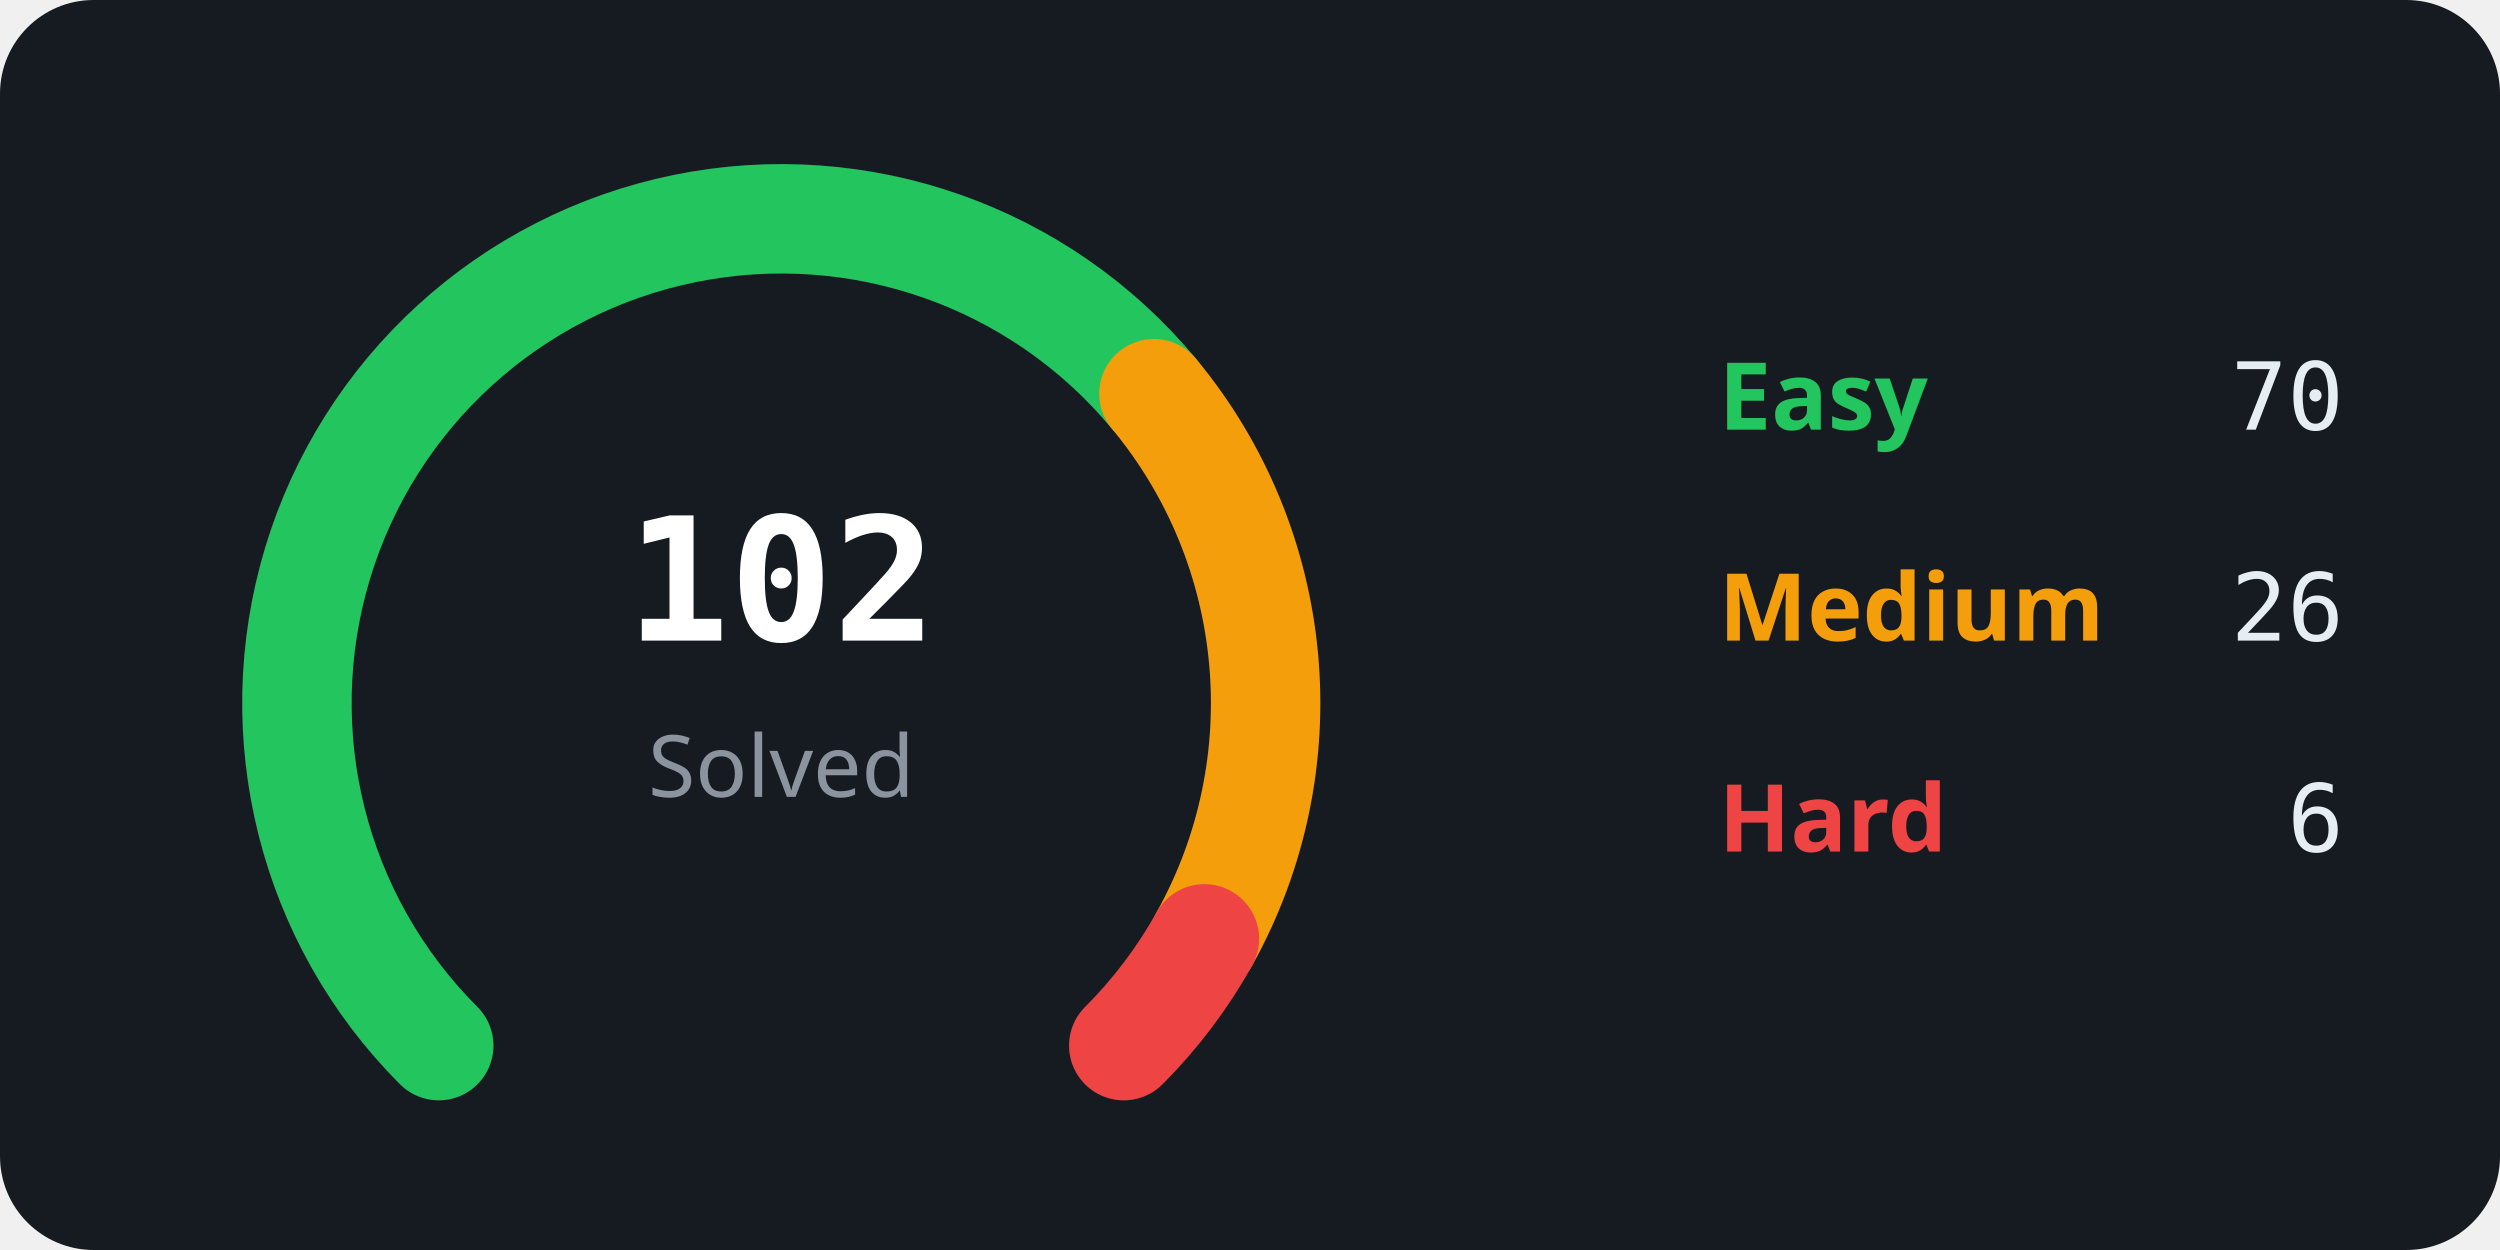
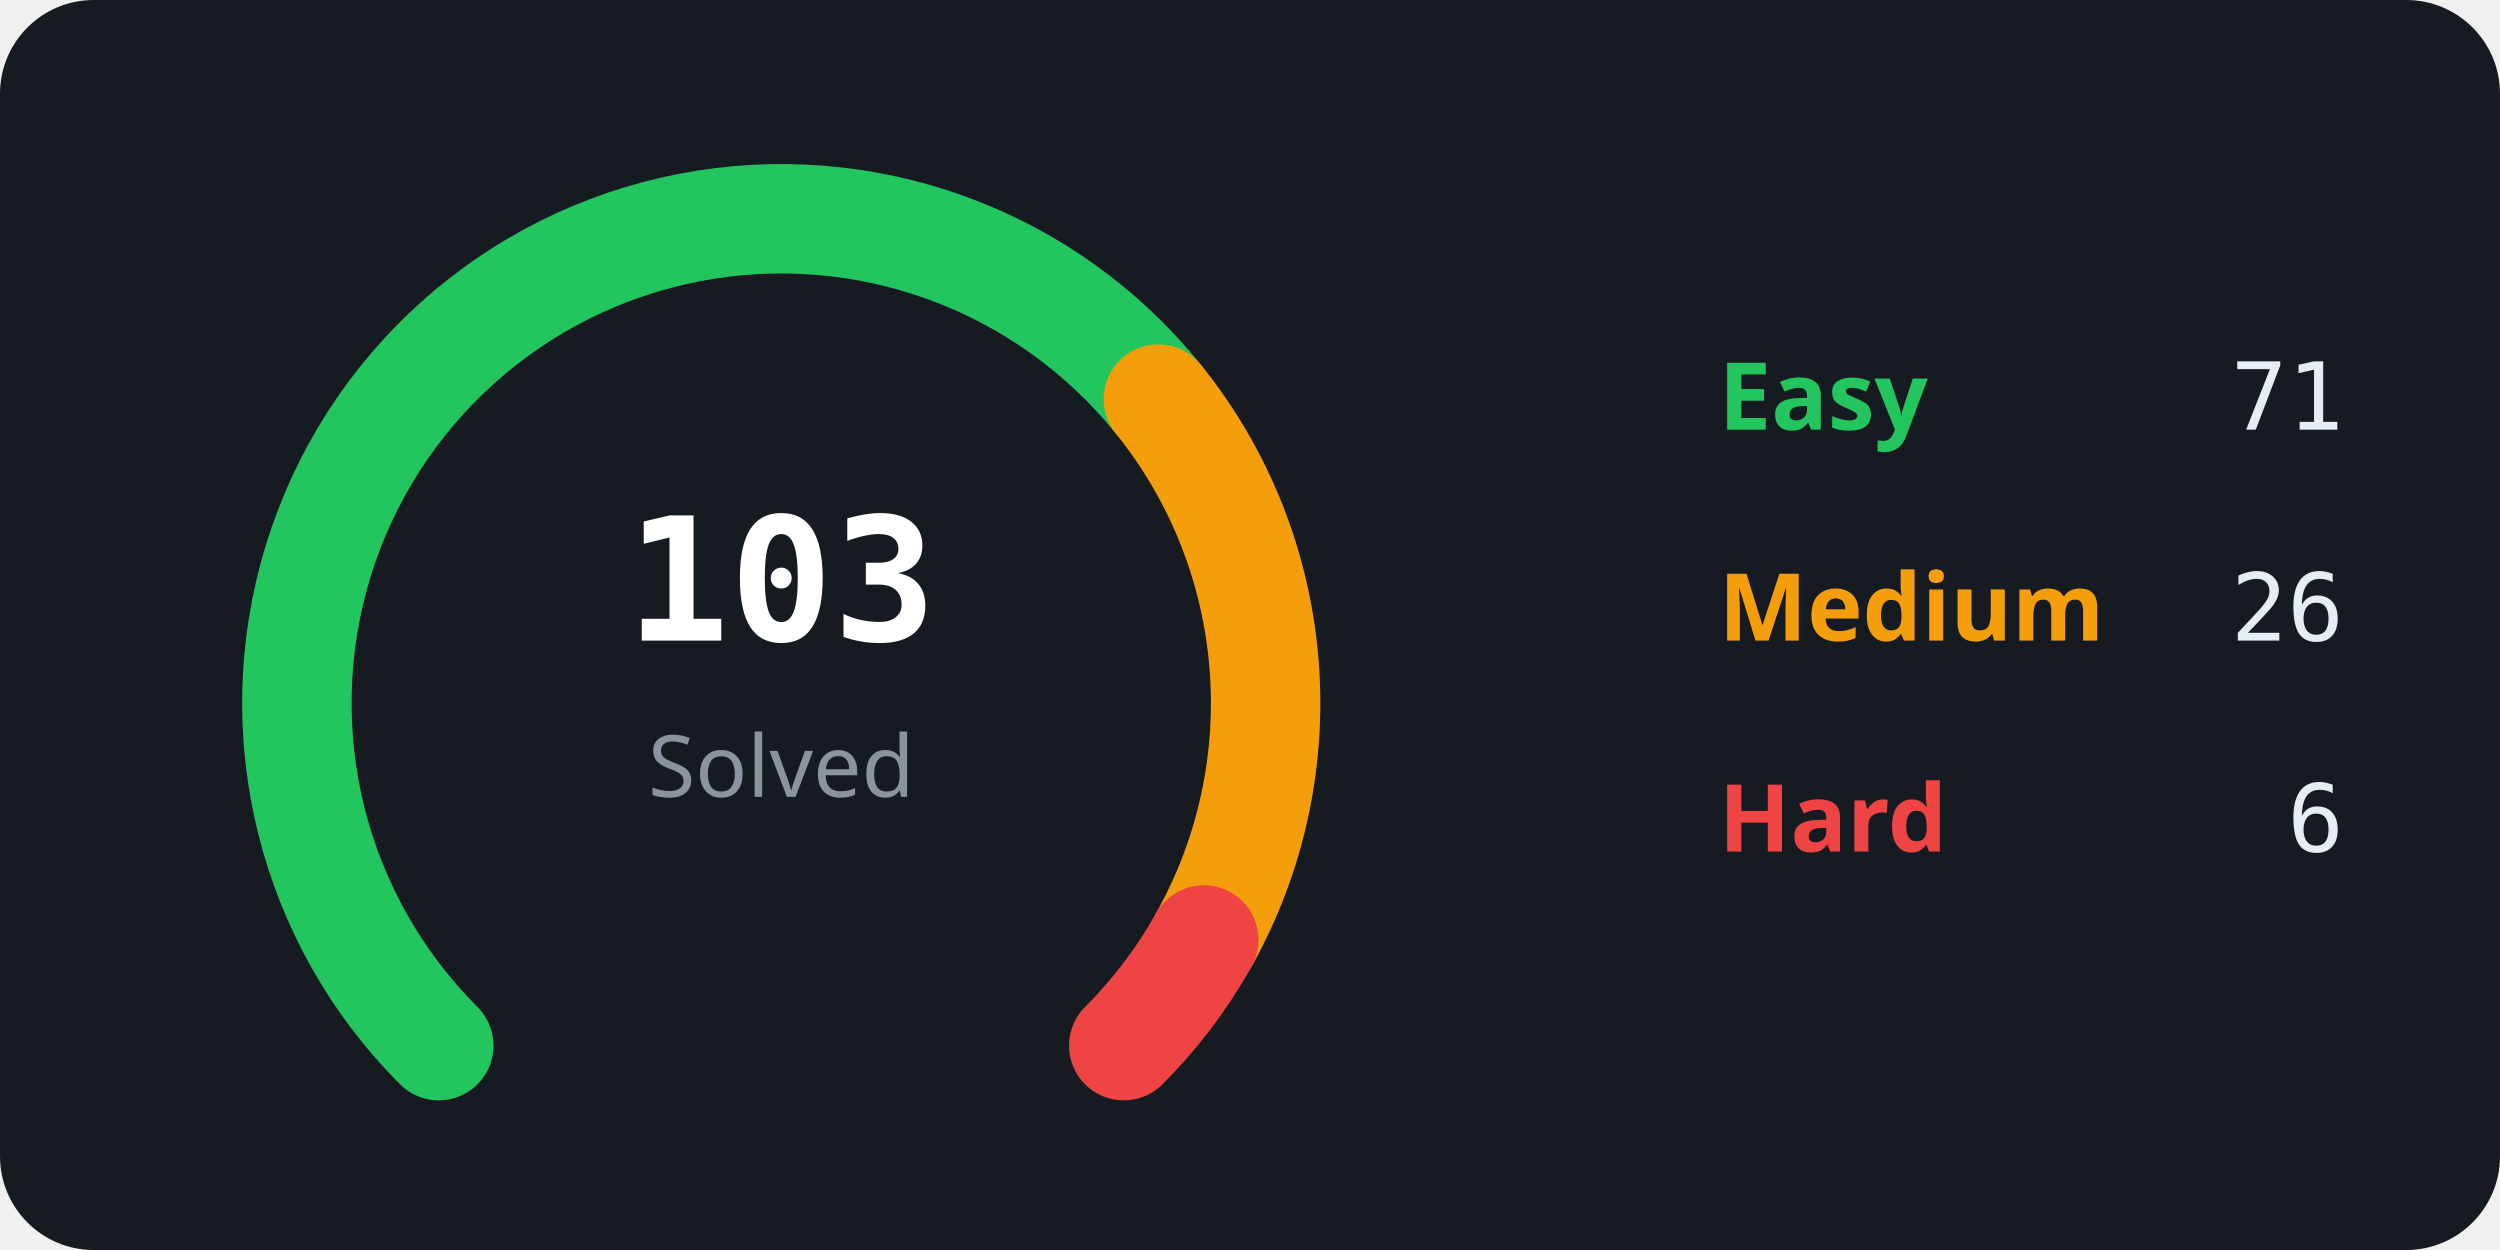
<svg xmlns="http://www.w3.org/2000/svg" width="320" height="160" viewBox="0 0 320 160">
  <rect width="320" height="160" rx="12" fill="#161b22" />
  <path d="M 56.159,133.841 A 62,62 0 1,1 143.841,133.841" stroke="#2d2d3d" stroke-width="14" fill="none" stroke-linecap="round" />
-   <path d="M 56.159,133.841 A 62,62 0 1,1 147.699,50.391" stroke="#22c55e" stroke-width="14" fill="none" stroke-linecap="round" />
-   <path d="M 147.699,50.391 A 62,62 0 0,1 154.165,120.169" stroke="#f59e0b" stroke-width="14" fill="none" stroke-linecap="round" />
-   <path d="M 154.165,120.169 A 62,62 0 0,1 143.841,133.841" stroke="#ef4444" stroke-width="14" fill="none" stroke-linecap="round" />
-   <text x="100" y="82" text-anchor="middle" fill="white" font-size="22" font-weight="bold" font-family="monospace">102</text>
+   <path d="M 56.159,133.841 A 62,62 0 1,1 148.262,51.080" stroke="#22c55e" stroke-width="14" fill="none" stroke-linecap="round" />
+   <path d="M 148.262,51.080 A 62,62 0 0,1 154.083,120.315" stroke="#f59e0b" stroke-width="14" fill="none" stroke-linecap="round" />
+   <path d="M 154.083,120.315 A 62,62 0 0,1 143.841,133.841" stroke="#ef4444" stroke-width="14" fill="none" stroke-linecap="round" />
+   <text x="100" y="82" text-anchor="middle" fill="white" font-size="22" font-weight="bold" font-family="monospace">103</text>
  <text x="100" y="102" text-anchor="middle" fill="#8b949e" font-size="11" font-family="sans-serif">Solved</text>
  <text x="220" y="55" fill="#22c55e" font-size="12" font-weight="bold" font-family="sans-serif">Easy</text>
-   <text x="300" y="55" fill="#e6edf3" font-size="12" font-family="monospace" text-anchor="end">70</text>
+   <text x="300" y="55" fill="#e6edf3" font-size="12" font-family="monospace" text-anchor="end">71</text>
  <text x="220" y="82" fill="#f59e0b" font-size="12" font-weight="bold" font-family="sans-serif">Medium</text>
  <text x="300" y="82" fill="#e6edf3" font-size="12" font-family="monospace" text-anchor="end">26</text>
  <text x="220" y="109" fill="#ef4444" font-size="12" font-weight="bold" font-family="sans-serif">Hard</text>
  <text x="300" y="109" fill="#e6edf3" font-size="12" font-family="monospace" text-anchor="end">6</text>
</svg>
